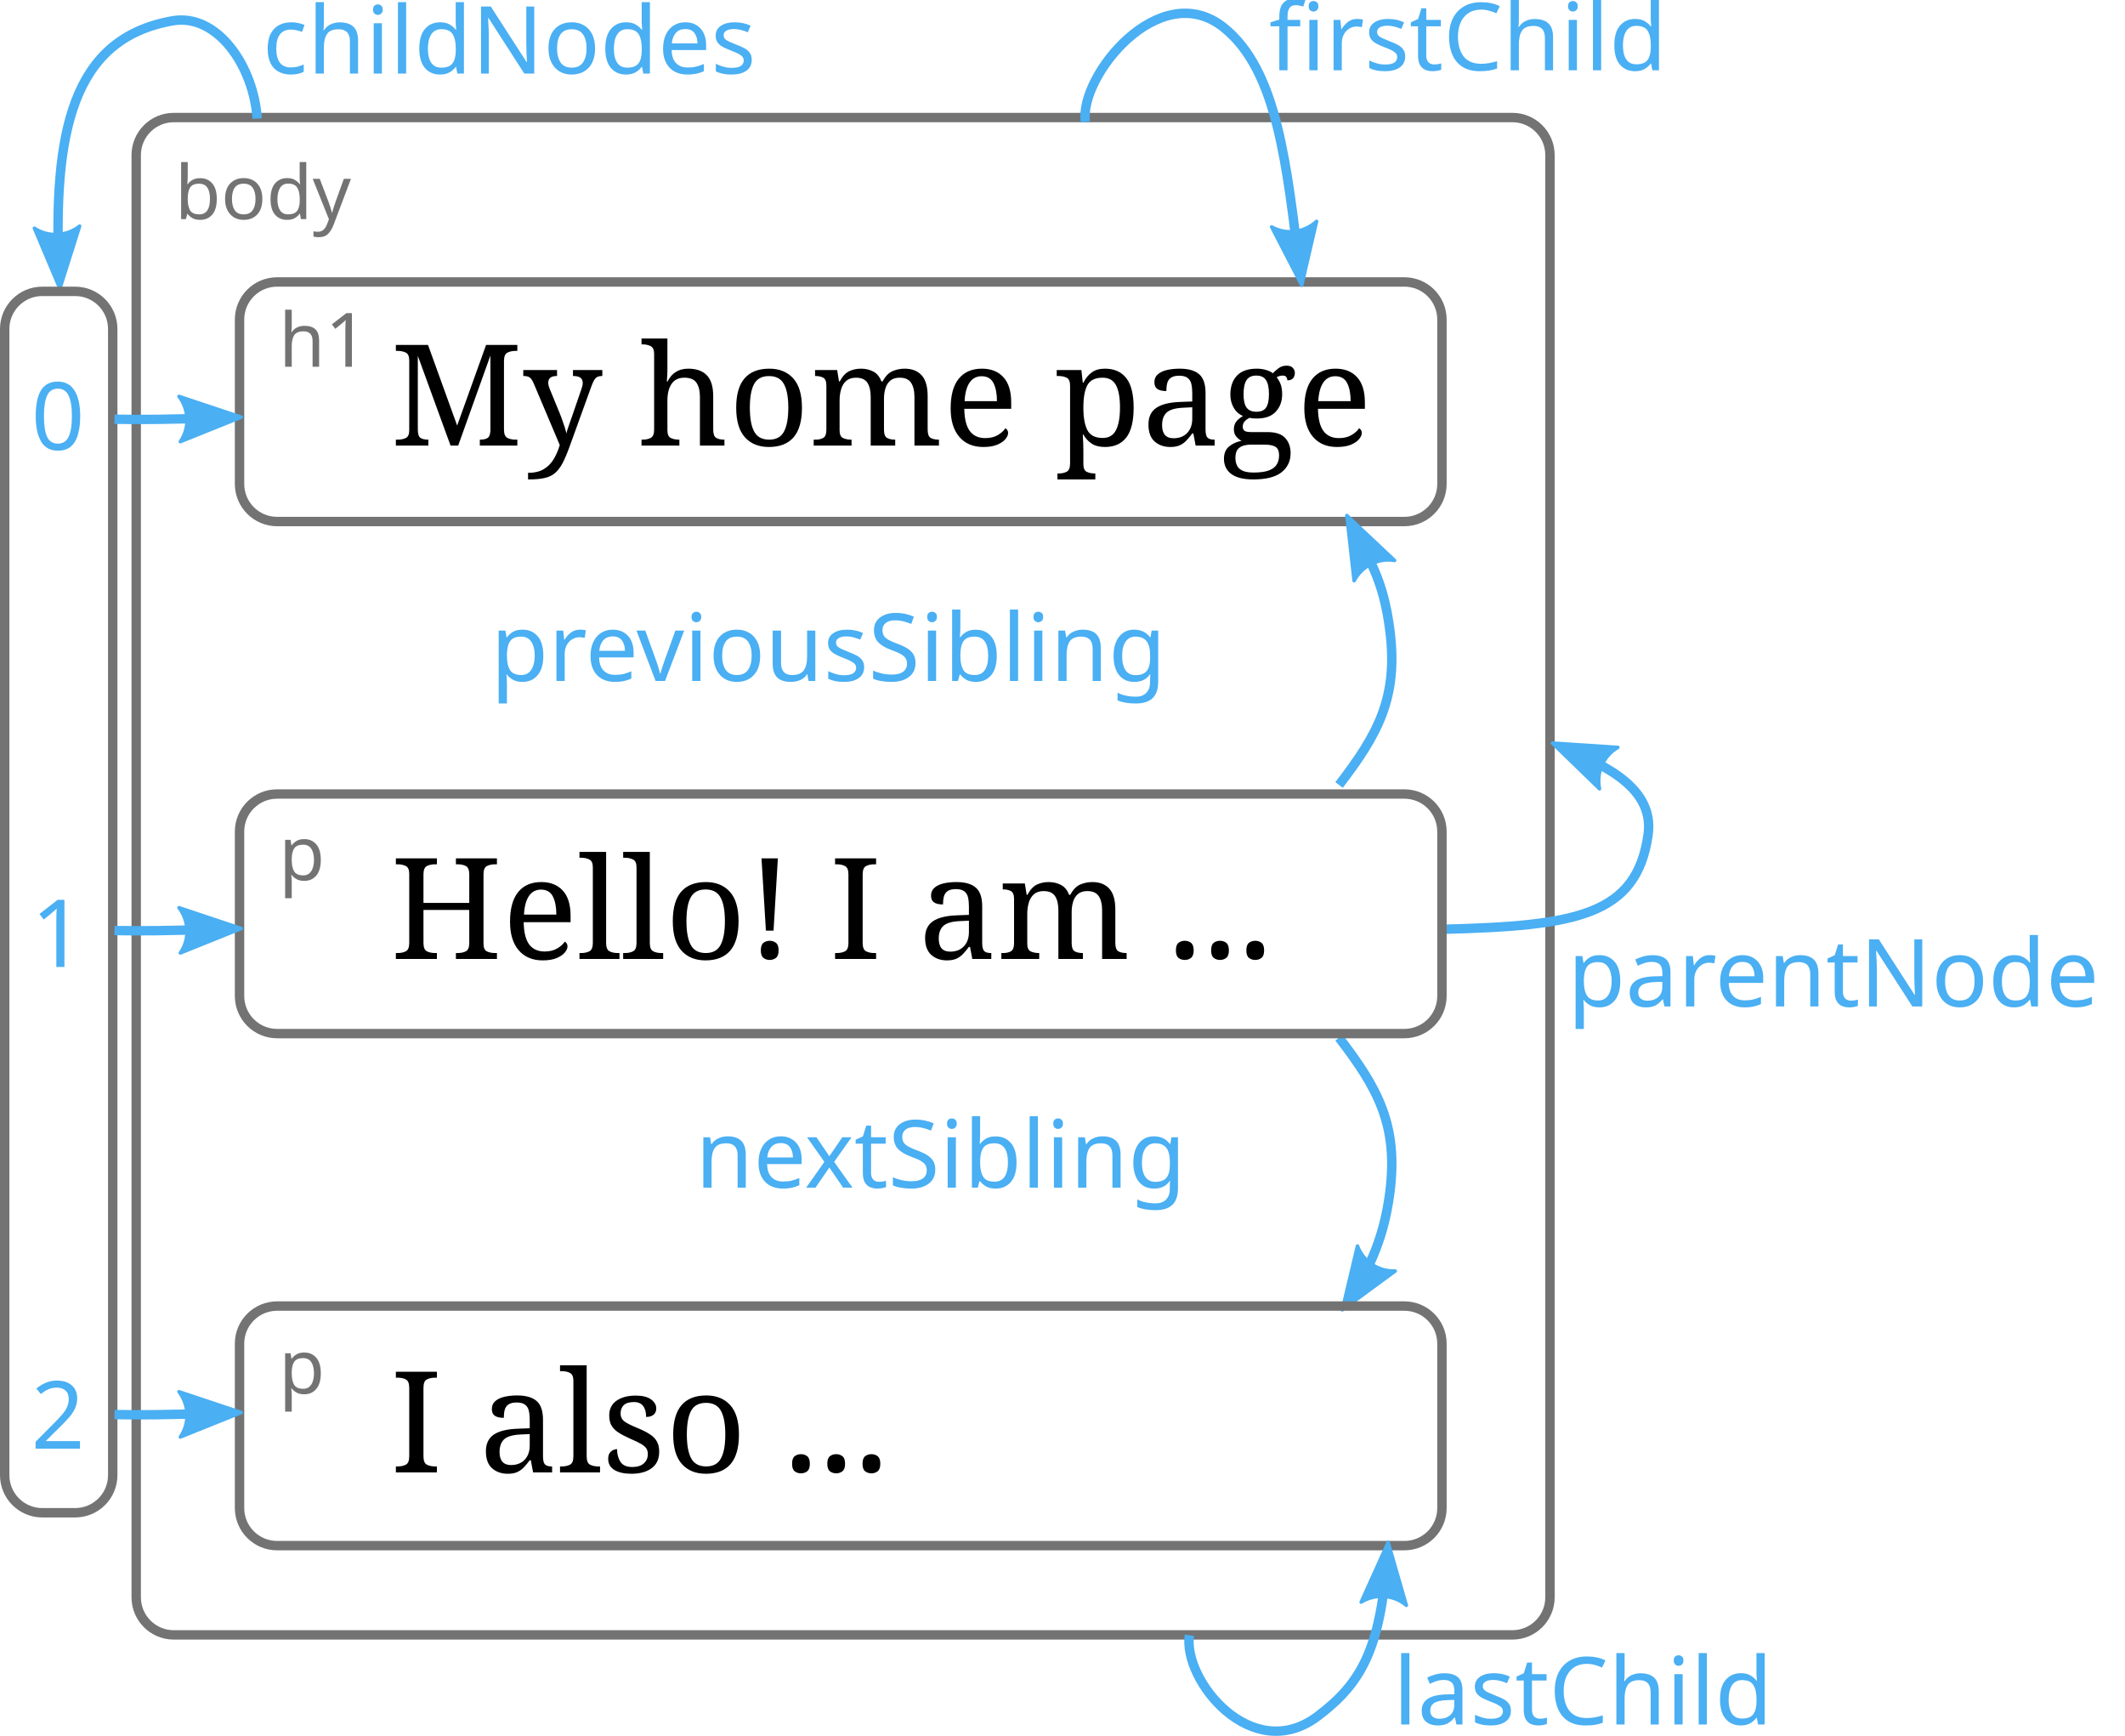
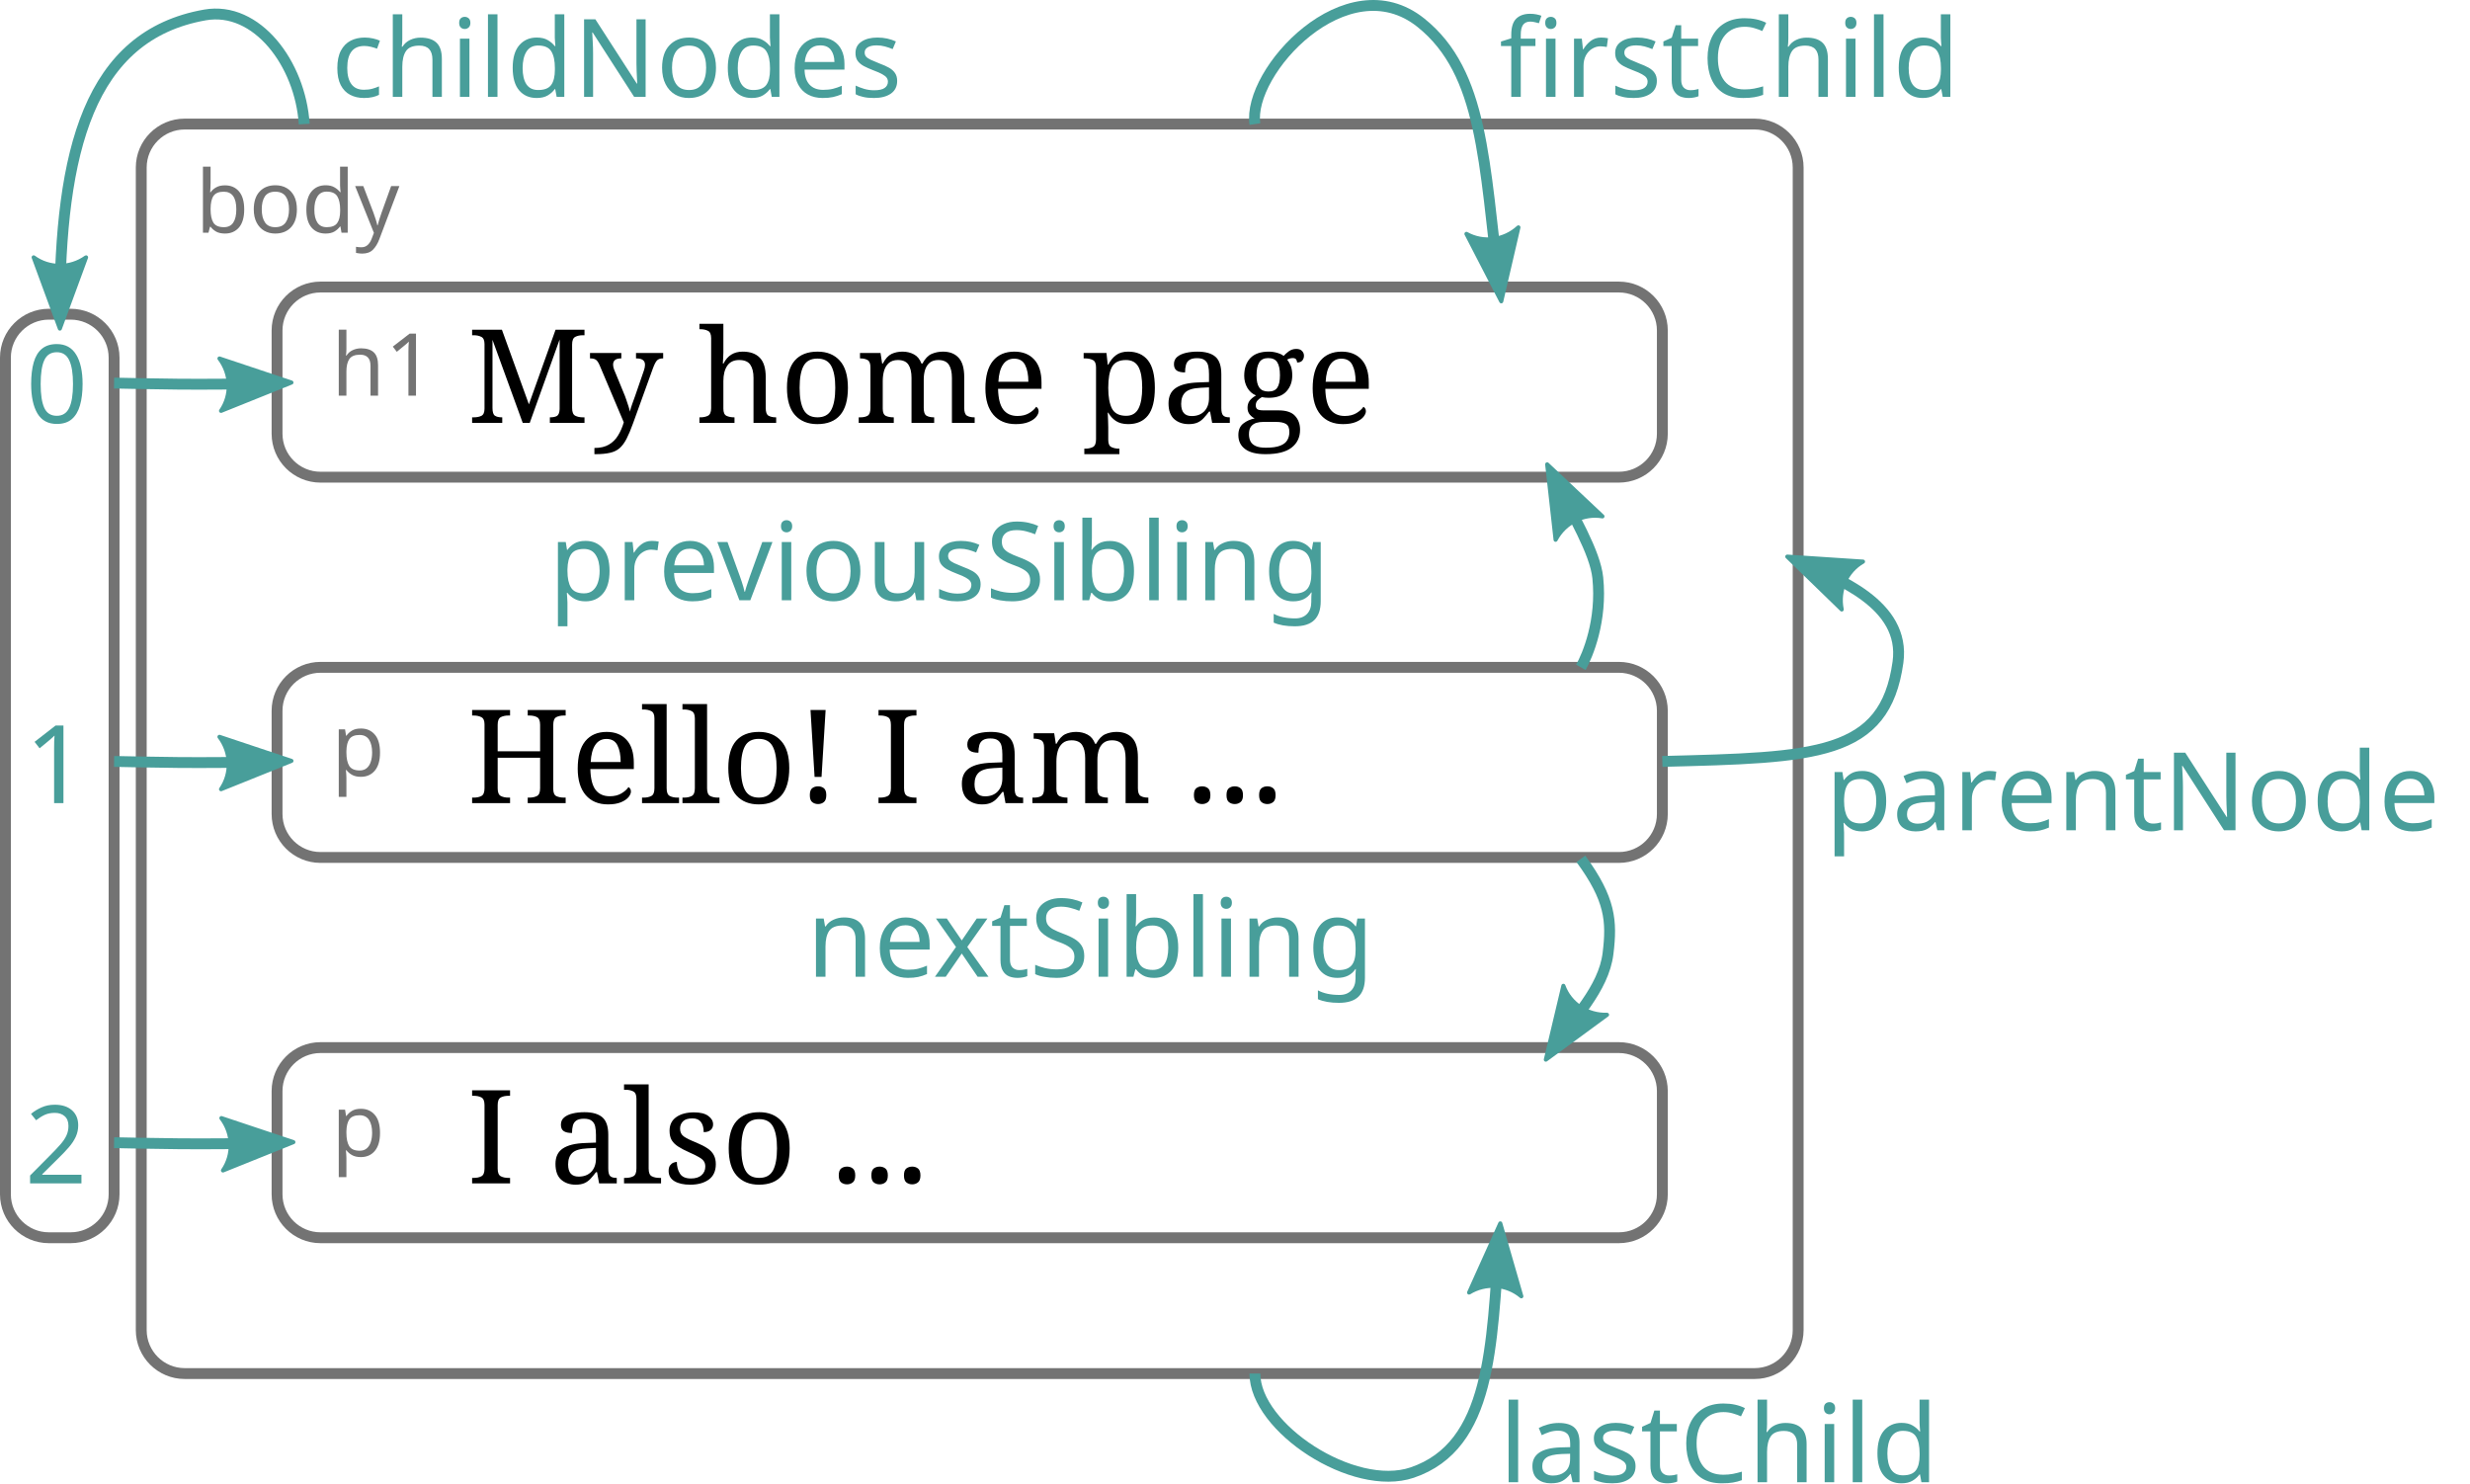
- <svg xmlns="http://www.w3.org/2000/svg" width="452.427" height="369.515" id="svg2" version="1.1">
-   <style>
+ <svg xmlns="http://www.w3.org/2000/svg" width="454.67" height="273.096" id="svg2" version="1.1">
+   <style id="style3">
    @font-face {
      font-family: 'PT Mono';
      font-style: normal;
      font-weight: 400;
      src: local('PT Mono'), local('PTMono-Regular'), url(http://themes.googleusercontent.com/static/fonts/ptmono/v1/jmle3kzCPnW8O7_gZGRDlQ.woff) format('woff');
    }
  </style>
  <defs id="defs4">
    <marker orient="auto" refY="0" refX="0" id="Arrow2Mend" style="overflow:visible">
      <path id="path3827" style="fill-rule:evenodd;stroke-width:0.625;stroke-linejoin:round" d="M 8.719,4.034 -2.207,0.016 8.719,-4.002 c -1.745,2.372 -1.735,5.617 -6e-7,8.035 z" transform="scale(-0.6,-0.6)" />
    </marker>
    <marker orient="auto" refY="0" refX="0" id="Arrow1Send" style="overflow:visible">
      <path id="path3815" d="M 0,0 5,-5 -12.5,0 5,5 0,0 z" style="fill-rule:evenodd;stroke:#000000;stroke-width:1pt" transform="matrix(-0.2,0,0,-0.2,-1.2,0)" />
    </marker>
    <marker orient="auto" refY="0" refX="0" id="Arrow1Mend" style="overflow:visible">
      <path id="path3809" d="M 0,0 5,-5 -12.5,0 5,5 0,0 z" style="fill-rule:evenodd;stroke:#000000;stroke-width:1pt" transform="matrix(-0.4,0,0,-0.4,-4,0)" />
    </marker>
    <marker orient="auto" refY="0" refX="0" id="Arrow1Lend" style="overflow:visible">
      <path id="path3803" d="M 0,0 5,-5 -12.5,0 5,5 0,0 z" style="fill-rule:evenodd;stroke:#000000;stroke-width:1pt" transform="matrix(-0.8,0,0,-0.8,-10,0)" />
    </marker>
    <marker orient="auto" refY="0" refX="0" id="Arrow2MendB" style="overflow:visible">
      <path id="path4815" style="fill:#4f4af3;fill-rule:evenodd;stroke:#4f4af3;stroke-width:0.625;stroke-linejoin:round" d="M 8.719,4.034 -2.207,0.016 8.719,-4.002 c -1.745,2.372 -1.735,5.617 -6e-7,8.035 z" transform="scale(-0.6,-0.6)" />
    </marker>
    <marker orient="auto" refY="0" refX="0" id="Arrow2MendBz" style="overflow:visible">
      <path id="path3828" style="fill:#4aaff3;fill-rule:evenodd;stroke:#4aaff3;stroke-width:0.625;stroke-linejoin:round" d="M 8.719,4.034 -2.207,0.016 8.719,-4.002 c -1.745,2.372 -1.735,5.617 -6e-7,8.035 z" transform="scale(-0.6,-0.6)" />
    </marker>
+     <marker orient="auto" refY="0" refX="0" id="Arrow2MendBzf" style="overflow:visible">
+       <path id="path4466" style="stroke-width:0.625;stroke-linejoin:round;stroke:#489e9a;fill-rule:evenodd;fill:#489e9a" d="M 8.719,4.034 -2.207,0.016 8.719,-4.002 c -1.745,2.372 -1.735,5.617 -6e-7,8.035 z" transform="scale(-0.6,-0.6)" />
+     </marker>
+     <marker orient="auto" refY="0" refX="0" id="Arrow2MendBzX" style="overflow:visible">
+       <path id="path4469" style="stroke-width:0.625;stroke-linejoin:round;stroke:#489e9a;fill-rule:evenodd;fill:#489e9a" d="M 8.719,4.034 -2.207,0.016 8.719,-4.002 c -1.745,2.372 -1.735,5.617 -6e-7,8.035 z" transform="scale(-0.6,-0.6)" />
+     </marker>
+     <marker orient="auto" refY="0" refX="0" id="Arrow2MendBzK" style="overflow:visible">
+       <path id="path4472" style="stroke-width:0.625;stroke-linejoin:round;stroke:#489e9a;fill-rule:evenodd;fill:#489e9a" d="M 8.719,4.034 -2.207,0.016 8.719,-4.002 c -1.745,2.372 -1.735,5.617 -6e-7,8.035 z" transform="scale(-0.6,-0.6)" />
+     </marker>
+     <marker orient="auto" refY="0" refX="0" id="Arrow2MendBzfi" style="overflow:visible">
+       <path id="path4475" style="stroke-width:0.625;stroke-linejoin:round;stroke:#489e9a;fill-rule:evenodd;fill:#489e9a" d="M 8.719,4.034 -2.207,0.016 8.719,-4.002 c -1.745,2.372 -1.735,5.617 -6e-7,8.035 z" transform="scale(-0.6,-0.6)" />
+     </marker>
+     <marker orient="auto" refY="0" refX="0" id="Arrow2MendBzh" style="overflow:visible">
+       <path id="path4478" style="stroke-width:0.625;stroke-linejoin:round;stroke:#489e9a;fill-rule:evenodd;fill:#489e9a" d="M 8.719,4.034 -2.207,0.016 8.719,-4.002 c -1.745,2.372 -1.735,5.617 -6e-7,8.035 z" transform="scale(-0.6,-0.6)" />
+     </marker>
+     <marker orient="auto" refY="0" refX="0" id="Arrow2MendBzP" style="overflow:visible">
+       <path id="path4481" style="stroke-width:0.625;stroke-linejoin:round;stroke:#489e9a;fill-rule:evenodd;fill:#489e9a" d="M 8.719,4.034 -2.207,0.016 8.719,-4.002 c -1.745,2.372 -1.735,5.617 -6e-7,8.035 z" transform="scale(-0.6,-0.6)" />
+     </marker>
+     <marker orient="auto" refY="0" refX="0" id="Arrow2MendBzZ" style="overflow:visible">
+       <path id="path4484" style="stroke-width:0.625;stroke-linejoin:round;stroke:#489e9a;fill-rule:evenodd;fill:#489e9a" d="M 8.719,4.034 -2.207,0.016 8.719,-4.002 c -1.745,2.372 -1.735,5.617 -6e-7,8.035 z" transform="scale(-0.6,-0.6)" />
+     </marker>
+     <marker orient="auto" refY="0" refX="0" id="Arrow2MendBzXX" style="overflow:visible">
+       <path id="path4487" style="stroke-width:0.625;stroke-linejoin:round;stroke:#489e9a;fill-rule:evenodd;fill:#489e9a" d="M 8.719,4.034 -2.207,0.016 8.719,-4.002 c -1.745,2.372 -1.735,5.617 -6e-7,8.035 z" transform="scale(-0.6,-0.6)" />
+     </marker>
+     <marker orient="auto" refY="0" refX="0" id="Arrow2MendBz3" style="overflow:visible">
+       <path id="path4650" style="stroke-width:0.625;stroke-linejoin:round;stroke:#489e9a;fill-rule:evenodd;fill:#489e9a" d="M 8.719,4.034 -2.207,0.016 8.719,-4.002 c -1.745,2.372 -1.735,5.617 -6e-7,8.035 z" transform="scale(-0.6,-0.6)" />
+     </marker>
  </defs>
-   <g id="layer1" transform="translate(-64,-114.6506)">
-     <rect y="139.671" x="93" height="323" width="301" id="rect3799" style="fill:none;stroke:#737373;stroke-width:2;stroke-miterlimit:4;stroke-opacity:1;stroke-dasharray:none" rx="8" ry="8" />
-     <text id="text3801" y="161.296" x="101.205" style="font-size:16px;font-style:normal;font-variant:normal;font-weight:normal;font-stretch:normal;line-height:125%;letter-spacing:0px;word-spacing:0px;fill:#737373;fill-opacity:1;stroke:none;font-family:PT Mono;-inkscape-font-specification:PT Mono" xml:space="preserve">
-       <tspan y="161.296" x="101.205" id="tspan3803">body</tspan>
+   <g id="layer1" transform="translate(-63,-116.3296)">
+     <rect y="139.166" x="89" height="230" width="305" id="rect3799" style="fill:none;stroke:#737373;stroke-width:2;stroke-miterlimit:4;stroke-opacity:1;stroke-dasharray:none" rx="8" ry="8" />
+     <text id="text3801" y="159.166" x="99" style="font-size:16px;font-style:normal;font-variant:normal;font-weight:normal;font-stretch:normal;line-height:125%;letter-spacing:0px;word-spacing:0px;fill:#737373;fill-opacity:1;stroke:none;font-family:PT Mono;-inkscape-font-specification:PT Mono" xml:space="preserve">
+       <tspan y="159.166" x="99" id="tspan3803">body</tspan>
    </text>
-     <rect style="fill:none;stroke:#737373;stroke-width:2;stroke-miterlimit:4;stroke-opacity:1;stroke-dasharray:none" id="rect3755" width="256" height="51" x="115" y="174.671" rx="8" ry="8" />
-     <text xml:space="preserve" style="font-size:16px;font-style:normal;font-variant:normal;font-weight:normal;font-stretch:normal;line-height:125%;letter-spacing:0px;word-spacing:0px;fill:#737373;fill-opacity:1;stroke:none;font-family:PT Mono;-inkscape-font-specification:PT Mono" x="123.348" y="192.724" id="text3757">
-       <tspan id="tspan3759" x="123.348" y="192.724">h1</tspan>
+     <rect style="fill:none;stroke:#737373;stroke-width:2;stroke-miterlimit:4;stroke-opacity:1;stroke-dasharray:none" id="rect3755" width="255" height="35" x="114" y="169.166" rx="8" ry="8" />
+     <text xml:space="preserve" style="font-size:16px;font-style:normal;font-variant:normal;font-weight:normal;font-stretch:normal;line-height:125%;letter-spacing:0px;word-spacing:0px;fill:#737373;fill-opacity:1;stroke:none;font-family:PT Mono;-inkscape-font-specification:PT Mono" x="124" y="189.166" id="text3757">
+       <tspan id="tspan3759" x="124" y="189.166">h1</tspan>
    </text>
-     <text xml:space="preserve" style="font-size:30px;font-style:normal;font-variant:normal;font-weight:normal;font-stretch:normal;line-height:125%;letter-spacing:0px;word-spacing:0px;fill:#000000;fill-opacity:1;stroke:none;font-family:Georgia;-inkscape-font-specification:Georgia" x="147.143" y="209.505" id="text3761">
-       <tspan id="tspan3763" x="147.143" y="209.505">My home page</tspan>
+     <text xml:space="preserve" style="font-size:24px;font-style:normal;font-variant:normal;font-weight:normal;font-stretch:normal;line-height:125%;letter-spacing:0px;word-spacing:0px;fill:#000000;fill-opacity:1;stroke:none;font-family:Georgia;-inkscape-font-specification:Georgia" x="149" y="194.166" id="text3761">
+       <tspan id="tspan3763" x="149" y="194.166">My home page</tspan>
    </text>
-     <text id="text3767" y="302.01" x="123.348" style="font-size:16px;font-style:normal;font-variant:normal;font-weight:normal;font-stretch:normal;line-height:125%;letter-spacing:0px;word-spacing:0px;fill:#737373;fill-opacity:1;stroke:none;font-family:PT Mono;-inkscape-font-specification:PT Mono" xml:space="preserve">
-       <tspan y="302.01" x="123.348" id="tspan3769">p</tspan>
+     <text id="text3767" y="259.166" x="124" style="font-size:16px;font-style:normal;font-variant:normal;font-weight:normal;font-stretch:normal;line-height:125%;letter-spacing:0px;word-spacing:0px;fill:#737373;fill-opacity:1;stroke:none;font-family:PT Mono;-inkscape-font-specification:PT Mono" xml:space="preserve">
+       <tspan y="259.166" x="124" id="tspan3769">p</tspan>
    </text>
-     <text id="text3771" y="318.791" x="147.143" style="font-size:30px;font-style:normal;font-variant:normal;font-weight:normal;font-stretch:normal;line-height:125%;letter-spacing:0px;word-spacing:0px;fill:#000000;fill-opacity:1;stroke:none;font-family:Georgia;-inkscape-font-specification:Georgia" xml:space="preserve">
-       <tspan y="318.791" x="147.143" id="tspan3773">Hello! I am ...</tspan>
+     <text id="text3771" y="264.166" x="149" style="font-size:24px;font-style:normal;font-variant:normal;font-weight:normal;font-stretch:normal;line-height:125%;letter-spacing:0px;word-spacing:0px;fill:#000000;fill-opacity:1;stroke:none;font-family:Georgia;-inkscape-font-specification:Georgia" xml:space="preserve">
+       <tspan y="264.166" x="149" id="tspan3773">Hello! I am ...</tspan>
    </text>
-     <text xml:space="preserve" style="font-size:16px;font-style:normal;font-variant:normal;font-weight:normal;font-stretch:normal;line-height:125%;letter-spacing:0px;word-spacing:0px;fill:#737373;fill-opacity:1;stroke:none;font-family:PT Mono;-inkscape-font-specification:PT Mono" x="123.348" y="411.296" id="text3777">
-       <tspan id="tspan3779" x="123.348" y="411.296">p</tspan>
+     <text xml:space="preserve" style="font-size:24px;font-style:normal;font-variant:normal;font-weight:normal;font-stretch:normal;line-height:125%;letter-spacing:0px;word-spacing:0px;fill:#000000;fill-opacity:1;stroke:none;font-family:Georgia;-inkscape-font-specification:Georgia" x="149" y="334.166" id="text3781">
+       <tspan id="tspan3783" x="149" y="334.166">I also ...</tspan>
    </text>
-     <text xml:space="preserve" style="font-size:30px;font-style:normal;font-variant:normal;font-weight:normal;font-stretch:normal;line-height:125%;letter-spacing:0px;word-spacing:0px;fill:#000000;fill-opacity:1;stroke:none;font-family:Georgia;-inkscape-font-specification:Georgia" x="147.143" y="428.076" id="text3781">
-       <tspan id="tspan3783" x="147.143" y="428.076">I also ...</tspan>
+     <text id="text3011" y="226.817" x="164" style="font-size:30px;font-style:normal;font-variant:normal;font-weight:normal;font-stretch:normal;line-height:125%;letter-spacing:0px;word-spacing:0px;fill:#489e9a;fill-opacity:1;stroke:none;font-family:PT Mono;-inkscape-font-specification:PT Mono" xml:space="preserve">
+       <tspan style="font-size:20px;fill:#489e9a;fill-opacity:1" y="226.817" x="164" id="tspan3013">previousSibling</tspan>
    </text>
-     <path style="fill:none;stroke:#4aaff3;stroke-width:2;stroke-linecap:butt;stroke-linejoin:miter;stroke-miterlimit:4;stroke-opacity:1;stroke-dasharray:none;marker-end:url(#Arrow2MendBz)" d="m 349.093,281.748 c 8.214,-10.714 12.679,-18.571 10.804,-33.036 -1.401,-10.812 -4.375,-14.821 -7.946,-21.964" id="path3026" />
-     <text id="text3011" y="259.605" x="168.472" style="font-size:30px;font-style:normal;font-variant:normal;font-weight:normal;font-stretch:normal;line-height:125%;letter-spacing:0px;word-spacing:0px;fill:#4aaff3;fill-opacity:1;stroke:none;font-family:PT Mono;-inkscape-font-specification:PT Mono" xml:space="preserve">
-       <tspan style="font-size:20px;fill:#4aaff3;fill-opacity:1" y="259.605" x="168.472" id="tspan3013">previousSibling</tspan>
+     <text xml:space="preserve" style="font-size:30px;font-style:normal;font-variant:normal;font-weight:normal;font-stretch:normal;line-height:125%;letter-spacing:0px;word-spacing:0px;fill:#489e9a;fill-opacity:1;stroke:none;font-family:PT Mono;-inkscape-font-specification:PT Mono" x="211.5" y="296.13" id="text3891">
+       <tspan id="tspan3893" x="211.5" y="296.13" style="font-size:20px;fill:#489e9a;fill-opacity:1">nextSibling</tspan>
    </text>
-     <path id="path3889" d="m 349.093,335.545 c 8.214,10.714 12.679,18.571 10.804,33.036 -1.401,10.812 -5.196,17.455 -8.661,22.679" style="fill:none;stroke:#4aaff3;stroke-width:2;stroke-linecap:butt;stroke-linejoin:miter;stroke-miterlimit:4;stroke-opacity:1;stroke-dasharray:none;marker-end:url(#Arrow2MendBz)" />
-     <text xml:space="preserve" style="font-size:30px;font-style:normal;font-variant:normal;font-weight:normal;font-stretch:normal;line-height:125%;letter-spacing:0px;word-spacing:0px;fill:#4aaff3;fill-opacity:1;stroke:none;font-family:PT Mono;-inkscape-font-specification:PT Mono" x="212.043" y="367.462" id="text3891">
-       <tspan id="tspan3893" x="212.043" y="367.462" style="font-size:20px;fill:#4aaff3;fill-opacity:1">nextSibling</tspan>
+     <text xml:space="preserve" style="font-size:30px;font-style:normal;font-variant:normal;font-weight:normal;font-stretch:normal;line-height:125%;letter-spacing:0px;word-spacing:0px;fill:#489e9a;fill-opacity:1;stroke:none;font-family:PT Mono;-inkscape-font-specification:PT Mono" x="399" y="269.166" id="text3897">
+       <tspan x="399" y="269.166" style="font-size:20px;fill:#489e9a;fill-opacity:1" id="tspan3901">parentNode</tspan>
    </text>
-     <path id="path3895" d="m 371.236,312.462 c 28.214,-0.714 41.25,-2.857 43.661,-20.179 1.503,-10.798 -11.518,-15.536 -17.946,-18.393" style="fill:none;stroke:#4aaff3;stroke-width:2;stroke-linecap:butt;stroke-linejoin:miter;stroke-miterlimit:4;stroke-opacity:1;stroke-dasharray:none;marker-end:url(#Arrow2MendBz)" />
-     <text xml:space="preserve" style="font-size:30px;font-style:normal;font-variant:normal;font-weight:normal;font-stretch:normal;line-height:125%;letter-spacing:0px;word-spacing:0px;fill:#4aaff3;fill-opacity:1;stroke:none;font-family:PT Mono;-inkscape-font-specification:PT Mono" x="397.757" y="328.891" id="text3897">
-       <tspan x="397.757" y="328.891" style="font-size:20px;fill:#4aaff3;fill-opacity:1" id="tspan3901">parentNode</tspan>
+     <path style="stroke-linejoin:miter;marker-end:url(#Arrow2MendBzP);stroke-opacity:1;stroke:#489e9a;stroke-linecap:butt;stroke-miterlimit:4;stroke-dasharray:none;stroke-width:2;fill:none" d="m 294,139.166 c -1.429,-9.643 16.899,-29.579 30.554,-18.653 11.512,9.211 11.589,25.796 14.446,48.653" id="path3909" />
+     <text id="text3911" y="134.166" x="339" style="font-size:30px;font-style:normal;font-variant:normal;font-weight:normal;font-stretch:normal;line-height:125%;letter-spacing:0px;word-spacing:0px;fill:#489e9a;fill-opacity:1;stroke:none;font-family:PT Mono;-inkscape-font-specification:PT Mono" xml:space="preserve">
+       <tspan id="tspan3913" style="font-size:20px;fill:#489e9a;fill-opacity:1" y="134.166" x="339">firstChild</tspan>
    </text>
-     <rect ry="8" rx="8" y="283.671" x="115" height="51" width="256" id="rect3905" style="fill:none;stroke:#737373;stroke-width:2;stroke-miterlimit:4;stroke-opacity:1;stroke-dasharray:none" />
-     <rect style="fill:none;stroke:#737373;stroke-width:2;stroke-miterlimit:4;stroke-opacity:1;stroke-dasharray:none" id="rect3907" width="256" height="51" x="115" y="392.671" rx="8" ry="8" />
-     <path style="fill:none;stroke:#4aaff3;stroke-width:2;stroke-linecap:butt;stroke-linejoin:miter;stroke-miterlimit:4;stroke-opacity:1;stroke-dasharray:none;marker-end:url(#Arrow2MendBz)" d="m 295.09,140.602 c -1.429,-9.643 15.809,-31.015 29.464,-20.089 11.512,9.211 13.393,29.375 16.25,52.232" id="path3909" />
-     <text id="text3911" y="129.605" x="334.186" style="font-size:30px;font-style:normal;font-variant:normal;font-weight:normal;font-stretch:normal;line-height:125%;letter-spacing:0px;word-spacing:0px;fill:#4aaff3;fill-opacity:1;stroke:none;font-family:PT Mono;-inkscape-font-specification:PT Mono" xml:space="preserve">
-       <tspan id="tspan3913" style="font-size:20px;fill:#4aaff3;fill-opacity:1" y="129.605" x="334.186">firstChild</tspan>
+     <text xml:space="preserve" style="font-size:30px;font-style:normal;font-variant:normal;font-weight:normal;font-stretch:normal;line-height:125%;letter-spacing:0px;word-spacing:0px;fill:#489e9a;fill-opacity:1;stroke:none;font-family:PT Mono;-inkscape-font-specification:PT Mono" x="339" y="389.166" id="text3917">
+       <tspan x="339" y="389.166" style="font-size:20px;fill:#489e9a;fill-opacity:1" id="tspan3919">lastChild</tspan>
    </text>
-     <path id="path3915" d="m 317.233,462.745 c -1.429,9.643 13.361,27.765 27.321,17.232 9.369,-7.069 13.393,-14.375 14.821,-34.375" style="fill:none;stroke:#4aaff3;stroke-width:2;stroke-linecap:butt;stroke-linejoin:miter;stroke-miterlimit:4;stroke-opacity:1;stroke-dasharray:none;marker-end:url(#Arrow2MendBz)" />
-     <text xml:space="preserve" style="font-size:30px;font-style:normal;font-variant:normal;font-weight:normal;font-stretch:normal;line-height:125%;letter-spacing:0px;word-spacing:0px;fill:#4aaff3;fill-opacity:1;stroke:none;font-family:PT Mono;-inkscape-font-specification:PT Mono" x="360.614" y="481.748" id="text3917">
-       <tspan x="360.614" y="481.748" style="font-size:20px;fill:#4aaff3;fill-opacity:1" id="tspan3919">lastChild</tspan>
+     <text xml:space="preserve" style="font-size:30px;font-style:normal;font-variant:normal;font-weight:normal;font-stretch:normal;line-height:125%;letter-spacing:0px;word-spacing:0px;fill:#489e9a;fill-opacity:1;stroke:none;font-family:PT Mono;-inkscape-font-specification:PT Mono" x="124" y="134.166" id="text3923">
+       <tspan x="124" y="134.166" style="font-size:20px;fill:#489e9a;fill-opacity:1" id="tspan3925">childNodes</tspan>
    </text>
-     <path id="path3921" d="m 118.751,139.888 c -0.714,-11.071 -8.47,-22.493 -18.036,-20.804 -21.354,3.773 -25.536,23.661 -24.107,54.375" style="fill:none;stroke:#4aaff3;stroke-width:2;stroke-linecap:butt;stroke-linejoin:miter;stroke-miterlimit:4;stroke-opacity:1;stroke-dasharray:none;marker-end:url(#Arrow2MendBz)" />
-     <text xml:space="preserve" style="font-size:30px;font-style:normal;font-variant:normal;font-weight:normal;font-stretch:normal;line-height:125%;letter-spacing:0px;word-spacing:0px;fill:#4aaff3;fill-opacity:1;stroke:none;font-family:PT Mono;-inkscape-font-specification:PT Mono" x="119.9" y="130.319" id="text3923">
-       <tspan x="119.9" y="130.319" style="font-size:20px;fill:#4aaff3;fill-opacity:1" id="tspan3925">childNodes</tspan>
+     <rect style="fill:none;stroke:#737373;stroke-width:2;stroke-miterlimit:4;stroke-opacity:1;stroke-dasharray:none" id="rect3927" width="20" height="170" x="64" y="174.166" rx="8" ry="8" />
+     <path style="stroke-linejoin:miter;marker-end:url(#Arrow2MendBzfi);stroke-opacity:1;stroke:#489e9a;stroke-linecap:butt;stroke-miterlimit:4;stroke-dasharray:none;stroke-width:2;fill:none" d="m 84,186.844 c 5.631,0.094 15.605,0.433 30,0" id="path3929" />
+     <text id="text3935" y="334.166" x="67.586" style="font-size:30px;font-style:normal;font-variant:normal;font-weight:normal;font-stretch:normal;line-height:125%;letter-spacing:0px;word-spacing:0px;fill:#489e9a;fill-opacity:1;stroke:none;font-family:PT Mono;-inkscape-font-specification:PT Mono" xml:space="preserve">
+       <tspan style="font-size:20px;fill:#489e9a;fill-opacity:1" y="334.166" x="67.586" id="tspan3937">2</tspan>
    </text>
-     <rect style="fill:none;stroke:#737373;stroke-width:2;stroke-miterlimit:4;stroke-opacity:1;stroke-dasharray:none" id="rect3927" width="23" height="260" x="65" y="176.671" rx="8" ry="8" />
-     <path style="fill:none;stroke:#4aaff3;stroke-width:2;stroke-linecap:butt;stroke-linejoin:miter;stroke-miterlimit:4;stroke-opacity:1;stroke-dasharray:none;marker-end:url(#Arrow2MendBz)" d="m 88.379,203.891 c 5.631,0.094 9.934,0.093 24.329,-0.339" id="path3929" />
-     <path id="path3931" d="m 88.379,312.735 c 5.631,0.094 9.934,0.093 24.329,-0.339" style="fill:none;stroke:#4aaff3;stroke-width:2;stroke-linecap:butt;stroke-linejoin:miter;stroke-miterlimit:4;stroke-opacity:1;stroke-dasharray:none;marker-end:url(#Arrow2MendBz)" />
-     <path style="fill:none;stroke:#4aaff3;stroke-width:2;stroke-linecap:butt;stroke-linejoin:miter;stroke-miterlimit:4;stroke-opacity:1;stroke-dasharray:none;marker-end:url(#Arrow2MendBz)" d="m 88.379,415.77 c 5.631,0.094 9.934,0.093 24.329,-0.339" id="path3933" />
-     <text id="text3935" y="423.02" x="70.622" style="font-size:30px;font-style:normal;font-variant:normal;font-weight:normal;font-stretch:normal;line-height:125%;letter-spacing:0px;word-spacing:0px;fill:#4aaff3;fill-opacity:1;stroke:none;font-family:PT Mono;-inkscape-font-specification:PT Mono" xml:space="preserve">
-       <tspan style="font-size:20px;fill:#4aaff3;fill-opacity:1" y="423.02" x="70.622" id="tspan3937">2</tspan>
+     <text xml:space="preserve" style="font-size:30px;font-style:normal;font-variant:normal;font-weight:normal;font-stretch:normal;line-height:125%;letter-spacing:0px;word-spacing:0px;fill:#489e9a;fill-opacity:1;stroke:none;font-family:PT Mono;-inkscape-font-specification:PT Mono" x="67.586" y="264.166" id="text3939">
+       <tspan id="tspan3941" x="67.586" y="264.166" style="font-size:20px;fill:#489e9a;fill-opacity:1">1</tspan>
    </text>
-     <text xml:space="preserve" style="font-size:30px;font-style:normal;font-variant:normal;font-weight:normal;font-stretch:normal;line-height:125%;letter-spacing:0px;word-spacing:0px;fill:#4aaff3;fill-opacity:1;stroke:none;font-family:PT Mono;-inkscape-font-specification:PT Mono" x="70.622" y="320.49" id="text3939">
-       <tspan id="tspan3941" x="70.622" y="320.49" style="font-size:20px;fill:#4aaff3;fill-opacity:1">1</tspan>
+     <text id="text3943" y="194.166" x="67.75" style="font-size:30px;font-style:normal;font-variant:normal;font-weight:normal;font-stretch:normal;line-height:125%;letter-spacing:0px;word-spacing:0px;fill:#489e9a;fill-opacity:1;stroke:none;font-family:PT Mono;-inkscape-font-specification:PT Mono" xml:space="preserve">
+       <tspan style="font-size:20px;fill:#489e9a;fill-opacity:1" y="194.166" x="67.75" id="tspan3945">0</tspan>
    </text>
-     <text id="text3943" y="210.383" x="70.622" style="font-size:30px;font-style:normal;font-variant:normal;font-weight:normal;font-stretch:normal;line-height:125%;letter-spacing:0px;word-spacing:0px;fill:#4aaff3;fill-opacity:1;stroke:none;font-family:PT Mono;-inkscape-font-specification:PT Mono" xml:space="preserve">
-       <tspan style="font-size:20px;fill:#4aaff3;fill-opacity:1" y="210.383" x="70.622" id="tspan3945">0</tspan>
+     <rect ry="8" rx="8" y="239.166" x="114" height="35" width="255" id="rect3046" style="fill:none;stroke:#737373;stroke-width:2;stroke-miterlimit:4;stroke-opacity:1;stroke-dasharray:none" />
+     <path style="stroke-linejoin:miter;marker-end:url(#Arrow2MendBzf);stroke-opacity:1;stroke:#489e9a;stroke-linecap:butt;stroke-miterlimit:4;stroke-dasharray:none;stroke-width:2;fill:none" d="m 354,239.166 c 1.269,-2.254 3.923,-8.611 3.118,-16.465 -0.484,-4.728 -4.547,-11.392 -8.118,-18.535" id="path3026" />
+     <text xml:space="preserve" style="font-size:16px;font-style:normal;font-variant:normal;font-weight:normal;font-stretch:normal;line-height:125%;letter-spacing:0px;word-spacing:0px;fill:#737373;fill-opacity:1;stroke:none;font-family:PT Mono;-inkscape-font-specification:PT Mono" x="124" y="329.166" id="text3052">
+       <tspan id="tspan3054" x="124" y="329.166">p</tspan>
    </text>
+     <rect style="fill:none;stroke:#737373;stroke-width:2;stroke-miterlimit:4;stroke-opacity:1;stroke-dasharray:none" id="rect3056" width="255" height="35" x="114" y="309.166" rx="8" ry="8" />
+     <path id="path3931" d="m 84,256.487 c 5.631,0.094 15.605,0.433 30,0" style="stroke-linejoin:miter;marker-end:url(#Arrow2MendBzX);stroke-opacity:1;stroke:#489e9a;stroke-linecap:butt;stroke-miterlimit:4;stroke-dasharray:none;stroke-width:2;fill:none" />
+     <path style="stroke-linejoin:miter;marker-end:url(#Arrow2MendBzXX);stroke-opacity:1;stroke:#489e9a;stroke-linecap:butt;stroke-miterlimit:4;stroke-dasharray:none;stroke-width:2;fill:none" d="m 84,326.666 c 5.631,0.094 15.962,0.433 30.357,0" id="path3933" />
+     <path id="path3895" d="m 369,256.487 c 28.214,-0.714 40.96,-0.926 43.371,-18.247 1.503,-10.798 -11.518,-15.536 -17.946,-18.393" style="stroke-linejoin:miter;marker-end:url(#Arrow2MendBzK);stroke-opacity:1;stroke:#489e9a;stroke-linecap:butt;stroke-miterlimit:4;stroke-dasharray:none;stroke-width:2;fill:none" />
+     <path id="path3889" d="m 354,274.418 c 5.436,7.431 5.736,11.428 5,17.426 -0.812,6.617 -6.535,12.097 -10,17.321" style="stroke-linejoin:miter;marker-end:url(#Arrow2MendBzZ);stroke-opacity:1;stroke:#489e9a;stroke-linecap:butt;stroke-miterlimit:4;stroke-dasharray:none;stroke-width:2;fill:none" />
+     <path id="path3915" d="m 294,369.166 c 0,10 18.141,21.885 28.94,18.229 14.56,-4.93 14.632,-23.229 16.06,-43.229" style="stroke-linejoin:miter;marker-end:url(#Arrow2MendBzh);stroke-opacity:1;stroke:#489e9a;stroke-linecap:butt;stroke-miterlimit:4;stroke-dasharray:none;stroke-width:2;fill:none" />
+     <path id="path3921" d="M 119,139.166 C 118.286,128.094 110.281,117.394 100.716,119.084 79.361,122.857 74,144.166 74,174.166" style="stroke-linejoin:miter;marker-end:url(#Arrow2MendBz3);stroke-opacity:1;stroke:#489e9a;stroke-linecap:butt;stroke-miterlimit:4;stroke-dasharray:none;stroke-width:2;fill:none" />
  </g>
</svg>
